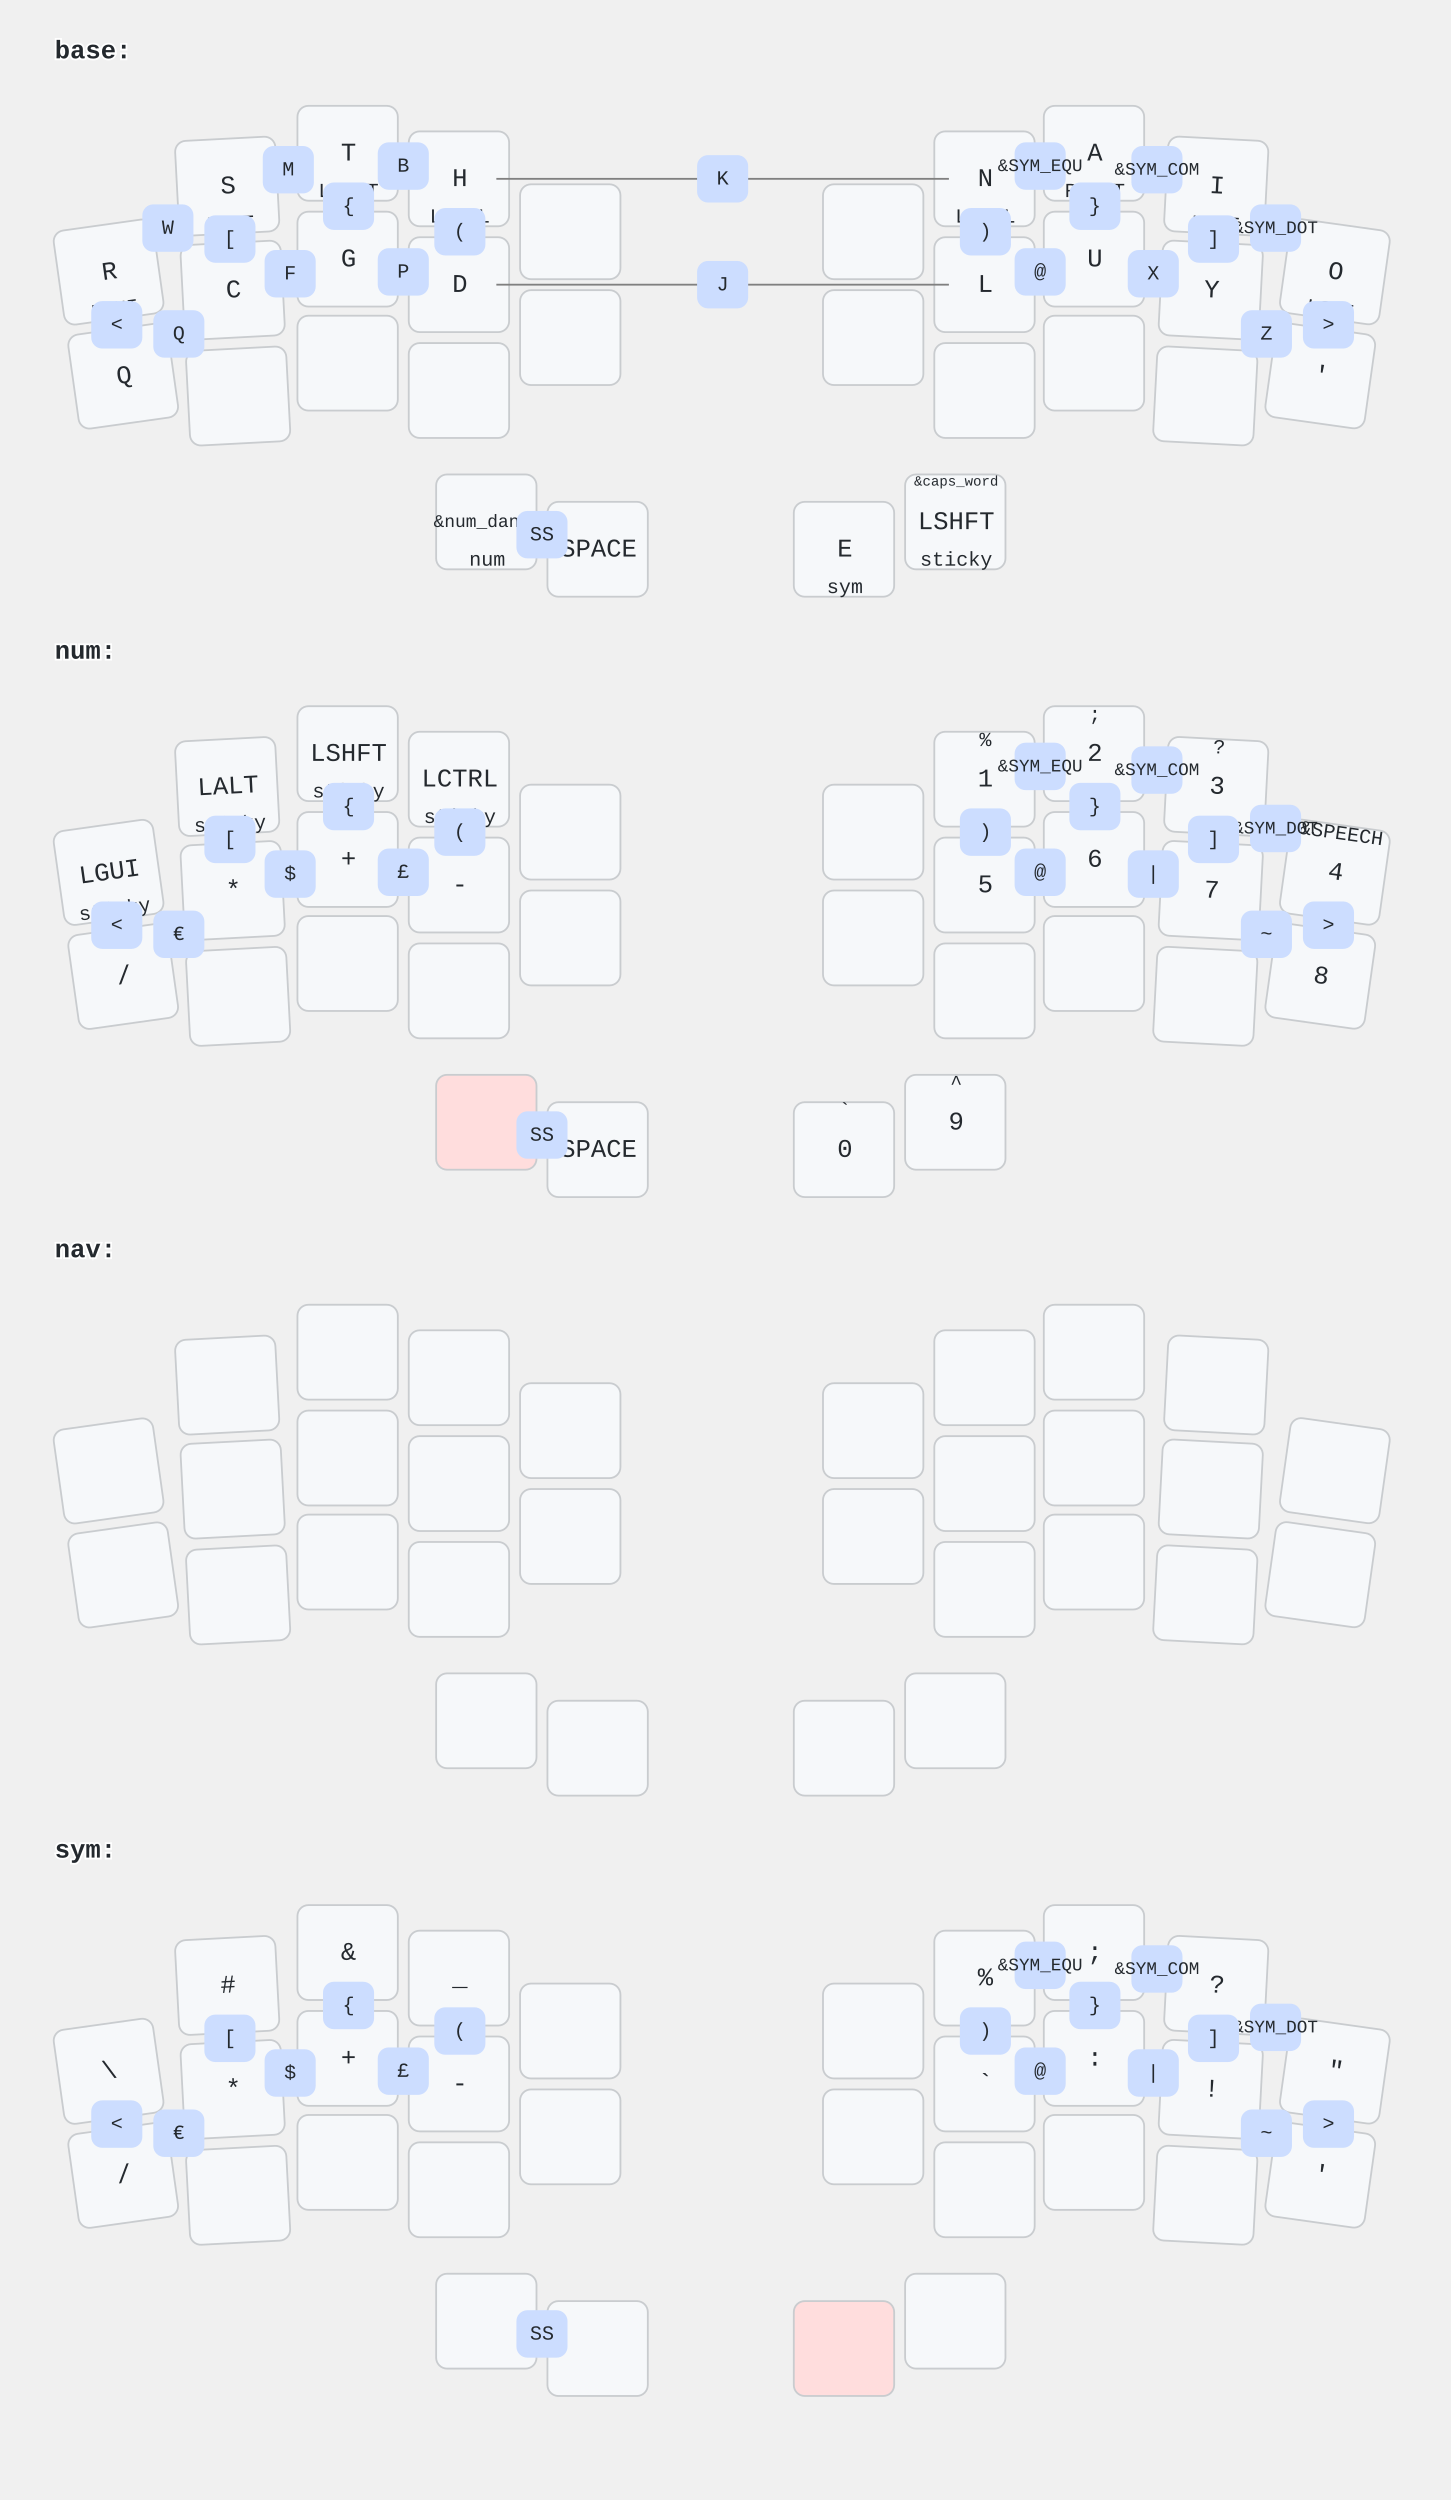
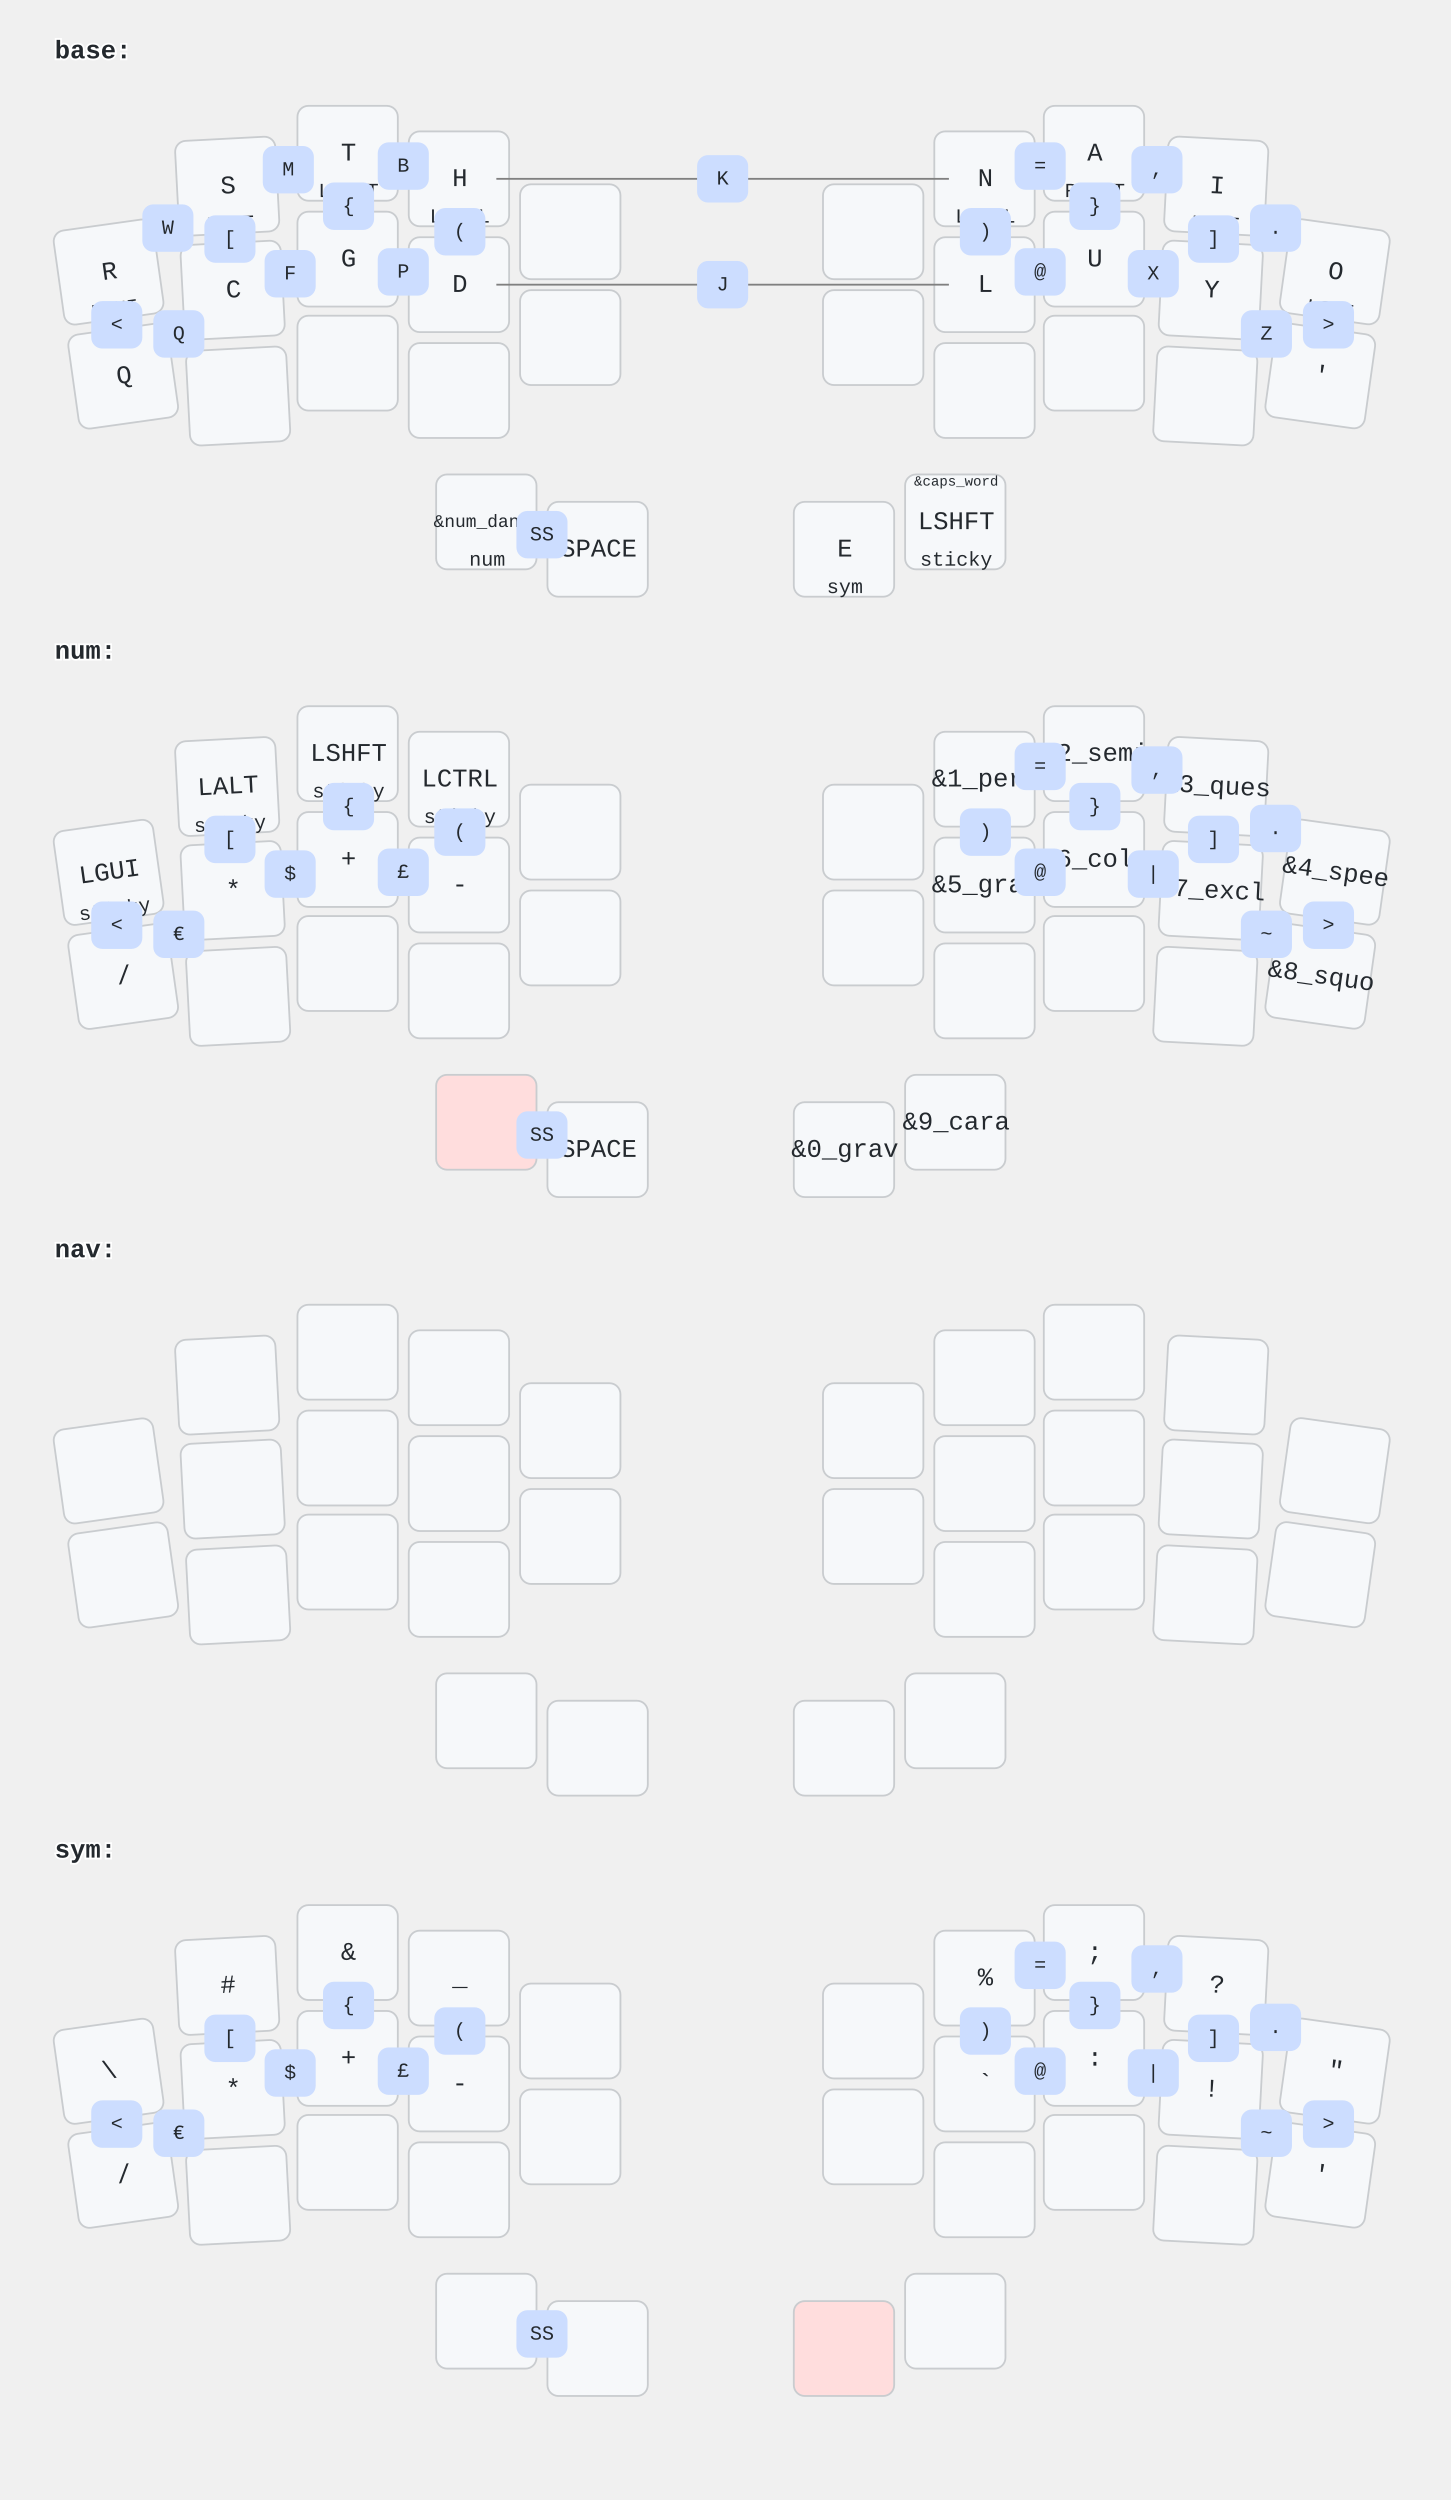
<svg xmlns="http://www.w3.org/2000/svg" width="795" height="1370" viewBox="0 0 795 1370" class="keymap">
  <style>/* inherit t  o force styles through use tags */
svg path {
    fill: inherit;
}

/* font and background color specifications */
svg.keymap {
    font-family: SFMono-Regular,Consolas,Liberation Mono,Menlo,monospace;
    font-size: 14px;
    font-kerning: normal;
    text-rendering: optimizeLegibility;
    fill: #24292e;
}

/* default key styling */
rect.key {
    fill: #f6f8fa;
    stroke: #c9cccf;
    stroke-width: 1;
}

/* default key side styling, only used is draw_key_sides is set */
rect.side {
    filter: brightness(90%);
}

/* color accent for combo boxes */
rect.combo, rect.combo-separate {
    fill: #cdf;
}

/* color accent for held keys */
rect.held, rect.combo.held {
    fill: #fdd;
}

/* color accent for ghost (optional) keys */
rect.ghost, rect.combo.ghost {
    stroke-dasharray: 4, 4;
    stroke-width: 2;
}

text {
    text-anchor: middle;
    dominant-baseline: middle;
}

/* styling for layer labels */
text.label {
    font-weight: bold;
    text-anchor: start;
    stroke: white;
    stroke-width: 2;
    paint-order: stroke;
}

/* styling for combo tap, and key hold/shifted label text */
text.combo, text.hold, text.shifted {
    font-size: 11px;
}

text.hold {
    text-anchor: middle;
    dominant-baseline: auto;
}

text.shifted {
    text-anchor: middle;
    dominant-baseline: hanging;
}

/* styling for hold/shifted label text in combo box */
text.combo.hold, text.combo.shifted {
    font-size: 8px;
}

/* lighter symbol for transparent keys */
text.trans {
    fill: #7b7e81;
}

/* styling for combo dendrons */
path.combo {
    stroke-width: 1;
    stroke: gray;
    fill: none;
}

/* Start Tabler Icons Cleanup */
/* cannot use height/width with glyphs */
.icon-tabler &gt; path {
    fill: inherit;
    stroke: inherit;
    stroke-width: 2;
}
/* hide tabler's default box */
.icon-tabler &gt; path[stroke="none"][fill="none"] {
    visibility: hidden;
}
/* End Tabler Icons Cleanup */
</style>
  <g transform="translate(30, 0)" class="layer-base">
    <text x="0" y="28" class="label">base:</text>
    <g transform="translate(0, 56)">
      <g transform="translate(30, 93) rotate(-8.0)" class="key keypos-0">
        <rect rx="6" ry="6" x="-28" y="-26" width="55" height="52" class="key" />
        <text x="0" y="0" class="key tap">R</text>
        <text x="0" y="24" class="key hold">LGUI</text>
      </g>
      <g transform="translate(95, 46) rotate(-3.0)" class="key keypos-1">
        <rect rx="6" ry="6" x="-28" y="-26" width="55" height="52" class="key" />
        <text x="0" y="0" class="key tap">S</text>
        <text x="0" y="24" class="key hold">LALT</text>
      </g>
      <g transform="translate(161, 28)" class="key keypos-2">
        <rect rx="6" ry="6" x="-28" y="-26" width="55" height="52" class="key" />
        <text x="0" y="0" class="key tap">T</text>
        <text x="0" y="24" class="key hold">LSHFT</text>
      </g>
      <g transform="translate(222, 42)" class="key keypos-3">
        <rect rx="6" ry="6" x="-28" y="-26" width="55" height="52" class="key" />
        <text x="0" y="0" class="key tap">H</text>
        <text x="0" y="24" class="key hold">LCTRL</text>
      </g>
      <g transform="translate(283, 71)" class="key trans keypos-4">
        <rect rx="6" ry="6" x="-28" y="-26" width="55" height="52" class="key trans" />
      </g>
      <g transform="translate(449, 71)" class="key trans keypos-5">
        <rect rx="6" ry="6" x="-28" y="-26" width="55" height="52" class="key trans" />
      </g>
      <g transform="translate(510, 42)" class="key keypos-6">
        <rect rx="6" ry="6" x="-28" y="-26" width="55" height="52" class="key" />
        <text x="0" y="0" class="key tap">N</text>
        <text x="0" y="24" class="key hold">LCTRL</text>
      </g>
      <g transform="translate(570, 28)" class="key keypos-7">
        <rect rx="6" ry="6" x="-28" y="-26" width="55" height="52" class="key" />
        <text x="0" y="0" class="key tap">A</text>
        <text x="0" y="24" class="key hold">RSHFT</text>
      </g>
      <g transform="translate(637, 46) rotate(3.0)" class="key keypos-8">
        <rect rx="6" ry="6" x="-28" y="-26" width="55" height="52" class="key" />
        <text x="0" y="0" class="key tap">I</text>
        <text x="0" y="24" class="key hold">LALT</text>
      </g>
      <g transform="translate(702, 93) rotate(8.0)" class="key keypos-9">
        <rect rx="6" ry="6" x="-28" y="-26" width="55" height="52" class="key" />
        <text x="0" y="0" class="key tap">O</text>
        <text x="0" y="24" class="key hold">LGUI</text>
      </g>
      <g transform="translate(38, 150) rotate(-8.0)" class="key keypos-10">
        <rect rx="6" ry="6" x="-28" y="-26" width="55" height="52" class="key" />
        <text x="0" y="0" class="key tap">Q</text>
      </g>
      <g transform="translate(98, 103) rotate(-3.0)" class="key keypos-11">
        <rect rx="6" ry="6" x="-28" y="-26" width="55" height="52" class="key" />
        <text x="0" y="0" class="key tap">C</text>
      </g>
      <g transform="translate(161, 86)" class="key keypos-12">
        <rect rx="6" ry="6" x="-28" y="-26" width="55" height="52" class="key" />
        <text x="0" y="0" class="key tap">G</text>
      </g>
      <g transform="translate(222, 100)" class="key keypos-13">
        <rect rx="6" ry="6" x="-28" y="-26" width="55" height="52" class="key" />
        <text x="0" y="0" class="key tap">D</text>
      </g>
      <g transform="translate(283, 129)" class="key trans keypos-14">
        <rect rx="6" ry="6" x="-28" y="-26" width="55" height="52" class="key trans" />
      </g>
      <g transform="translate(449, 129)" class="key trans keypos-15">
        <rect rx="6" ry="6" x="-28" y="-26" width="55" height="52" class="key trans" />
      </g>
      <g transform="translate(510, 100)" class="key keypos-16">
        <rect rx="6" ry="6" x="-28" y="-26" width="55" height="52" class="key" />
        <text x="0" y="0" class="key tap">L</text>
      </g>
      <g transform="translate(570, 86)" class="key keypos-17">
        <rect rx="6" ry="6" x="-28" y="-26" width="55" height="52" class="key" />
        <text x="0" y="0" class="key tap">U</text>
      </g>
      <g transform="translate(634, 103) rotate(3.0)" class="key keypos-18">
        <rect rx="6" ry="6" x="-28" y="-26" width="55" height="52" class="key" />
        <text x="0" y="0" class="key tap">Y</text>
      </g>
      <g transform="translate(694, 150) rotate(8.0)" class="key keypos-19">
        <rect rx="6" ry="6" x="-28" y="-26" width="55" height="52" class="key" />
        <text x="0" y="0" class="key tap">'</text>
      </g>
      <g transform="translate(101, 161) rotate(-3.0)" class="key trans keypos-20">
        <rect rx="6" ry="6" x="-28" y="-26" width="55" height="52" class="key trans" />
      </g>
      <g transform="translate(161, 143)" class="key trans keypos-21">
        <rect rx="6" ry="6" x="-28" y="-26" width="55" height="52" class="key trans" />
      </g>
      <g transform="translate(222, 158)" class="key trans keypos-22">
        <rect rx="6" ry="6" x="-28" y="-26" width="55" height="52" class="key trans" />
      </g>
      <g transform="translate(510, 158)" class="key trans keypos-23">
        <rect rx="6" ry="6" x="-28" y="-26" width="55" height="52" class="key trans" />
      </g>
      <g transform="translate(570, 143)" class="key trans keypos-24">
        <rect rx="6" ry="6" x="-28" y="-26" width="55" height="52" class="key trans" />
      </g>
      <g transform="translate(631, 161) rotate(3.0)" class="key trans keypos-25">
        <rect rx="6" ry="6" x="-28" y="-26" width="55" height="52" class="key trans" />
      </g>
      <g transform="translate(237, 230)" class="key keypos-26">
        <rect rx="6" ry="6" x="-28" y="-26" width="55" height="52" class="key" />
        <text x="0" y="0" class="key tap">
          <tspan style="font-size: 70%">&amp;num_dance</tspan>
        </text>
        <text x="0" y="24" class="key hold">num</text>
      </g>
      <g transform="translate(298, 245)" class="key keypos-27">
        <rect rx="6" ry="6" x="-28" y="-26" width="55" height="52" class="key" />
        <text x="0" y="0" class="key tap">SPACE</text>
      </g>
      <g transform="translate(433, 245)" class="key keypos-28">
        <rect rx="6" ry="6" x="-28" y="-26" width="55" height="52" class="key" />
        <text x="0" y="0" class="key tap">E</text>
        <text x="0" y="24" class="key hold">sym</text>
      </g>
      <g transform="translate(494, 230)" class="key keypos-29">
        <rect rx="6" ry="6" x="-28" y="-26" width="55" height="52" class="key" />
        <text x="0" y="0" class="key tap">LSHFT</text>
        <text x="0" y="24" class="key hold">sticky</text>
        <text x="0" y="-24" class="key shifted">
          <tspan style="font-size: 70%">&amp;caps_word</tspan>
        </text>
      </g>
      <g class="combo combopos-0">
        <rect rx="6" ry="6" x="48" y="56" width="28" height="26" class="combo" />
        <text x="62" y="69" class="combo tap">W</text>
      </g>
      <g class="combo combopos-1">
        <rect rx="6" ry="6" x="114" y="24" width="28" height="26" class="combo" />
        <text x="128" y="37" class="combo tap">M</text>
      </g>
      <g class="combo combopos-2">
        <rect rx="6" ry="6" x="177" y="22" width="28" height="26" class="combo" />
        <text x="191" y="35" class="combo tap">B</text>
      </g>
      <g class="combo combopos-3">
        <path d="M366,42 l-124,0" class="combo" />
        <path d="M366,42 l124,0" class="combo" />
        <rect rx="6" ry="6" x="352" y="29" width="28" height="26" class="combo" />
        <text x="366" y="42" class="combo tap">K</text>
      </g>
      <g class="combo combopos-4">
        <rect rx="6" ry="6" x="526" y="22" width="28" height="26" class="combo" />
-         <text x="540" y="35" class="combo tap">
-           <tspan style="font-size: 88%">&amp;SYM_EQU</tspan>
-         </text>
+         <text x="540" y="35" class="combo tap">=</text>
      </g>
      <g class="combo combopos-5">
        <rect rx="6" ry="6" x="590" y="24" width="28" height="26" class="combo" />
-         <text x="604" y="37" class="combo tap">
-           <tspan style="font-size: 88%">&amp;SYM_COM</tspan>
-         </text>
+         <text x="604" y="37" class="combo tap">,</text>
      </g>
      <g class="combo combopos-6">
        <rect rx="6" ry="6" x="655" y="56" width="28" height="26" class="combo" />
-         <text x="669" y="69" class="combo tap">
-           <tspan style="font-size: 88%">&amp;SYM_DOT</tspan>
-         </text>
+         <text x="669" y="69" class="combo tap">.</text>
      </g>
      <g class="combo combopos-7">
        <rect rx="6" ry="6" x="54" y="114" width="28" height="26" class="combo" />
        <text x="68" y="127" class="combo tap">Q</text>
      </g>
      <g class="combo combopos-8">
        <rect rx="6" ry="6" x="115" y="81" width="28" height="26" class="combo" />
        <text x="129" y="94" class="combo tap">F</text>
      </g>
      <g class="combo combopos-9">
        <rect rx="6" ry="6" x="177" y="80" width="28" height="26" class="combo" />
        <text x="191" y="93" class="combo tap">P</text>
      </g>
      <g class="combo combopos-10">
        <path d="M366,100 l-124,0" class="combo" />
        <path d="M366,100 l124,0" class="combo" />
        <rect rx="6" ry="6" x="352" y="87" width="28" height="26" class="combo" />
        <text x="366" y="100" class="combo tap">J</text>
      </g>
      <g class="combo combopos-11">
        <rect rx="6" ry="6" x="526" y="80" width="28" height="26" class="combo" />
        <text x="540" y="93" class="combo tap">@</text>
      </g>
      <g class="combo combopos-12">
        <rect rx="6" ry="6" x="588" y="81" width="28" height="26" class="combo" />
        <text x="602" y="94" class="combo tap">X</text>
      </g>
      <g class="combo combopos-13">
        <rect rx="6" ry="6" x="650" y="114" width="28" height="26" class="combo" />
        <text x="664" y="127" class="combo tap">Z</text>
      </g>
      <g class="combo combopos-14">
        <rect rx="6" ry="6" x="253" y="224" width="28" height="26" class="combo" />
        <text x="267" y="237" class="combo tap">SS</text>
      </g>
      <g class="combo combopos-15">
        <rect rx="6" ry="6" x="20" y="109" width="28" height="26" class="combo" />
        <text x="34" y="122" class="combo tap">&lt;</text>
      </g>
      <g class="combo combopos-16">
        <rect rx="6" ry="6" x="82" y="62" width="28" height="26" class="combo" />
        <text x="96" y="75" class="combo tap">[</text>
      </g>
      <g class="combo combopos-17">
        <rect rx="6" ry="6" x="147" y="44" width="28" height="26" class="combo" />
        <text x="161" y="57" class="combo tap">{</text>
      </g>
      <g class="combo combopos-18">
        <rect rx="6" ry="6" x="208" y="58" width="28" height="26" class="combo" />
        <text x="222" y="71" class="combo tap">(</text>
      </g>
      <g class="combo combopos-19">
        <rect rx="6" ry="6" x="496" y="58" width="28" height="26" class="combo" />
        <text x="510" y="71" class="combo tap">)</text>
      </g>
      <g class="combo combopos-20">
        <rect rx="6" ry="6" x="556" y="44" width="28" height="26" class="combo" />
        <text x="570" y="57" class="combo tap">}</text>
      </g>
      <g class="combo combopos-21">
        <rect rx="6" ry="6" x="621" y="62" width="28" height="26" class="combo" />
        <text x="635" y="75" class="combo tap">]</text>
      </g>
      <g class="combo combopos-22">
        <rect rx="6" ry="6" x="684" y="109" width="28" height="26" class="combo" />
        <text x="698" y="122" class="combo tap">&gt;</text>
      </g>
    </g>
  </g>
  <g transform="translate(30, 329)" class="layer-num">
    <text x="0" y="28" class="label">num:</text>
    <g transform="translate(0, 56)">
      <g transform="translate(30, 93) rotate(-8.0)" class="key keypos-0">
        <rect rx="6" ry="6" x="-28" y="-26" width="55" height="52" class="key" />
        <text x="0" y="0" class="key tap">LGUI</text>
        <text x="0" y="24" class="key hold">sticky</text>
      </g>
      <g transform="translate(95, 46) rotate(-3.0)" class="key keypos-1">
        <rect rx="6" ry="6" x="-28" y="-26" width="55" height="52" class="key" />
        <text x="0" y="0" class="key tap">LALT</text>
        <text x="0" y="24" class="key hold">sticky</text>
      </g>
      <g transform="translate(161, 28)" class="key keypos-2">
        <rect rx="6" ry="6" x="-28" y="-26" width="55" height="52" class="key" />
        <text x="0" y="0" class="key tap">LSHFT</text>
        <text x="0" y="24" class="key hold">sticky</text>
      </g>
      <g transform="translate(222, 42)" class="key keypos-3">
        <rect rx="6" ry="6" x="-28" y="-26" width="55" height="52" class="key" />
        <text x="0" y="0" class="key tap">LCTRL</text>
        <text x="0" y="24" class="key hold">sticky</text>
      </g>
      <g transform="translate(283, 71)" class="key trans keypos-4">
        <rect rx="6" ry="6" x="-28" y="-26" width="55" height="52" class="key trans" />
      </g>
      <g transform="translate(449, 71)" class="key trans keypos-5">
        <rect rx="6" ry="6" x="-28" y="-26" width="55" height="52" class="key trans" />
      </g>
      <g transform="translate(510, 42)" class="key keypos-6">
        <rect rx="6" ry="6" x="-28" y="-26" width="55" height="52" class="key" />
-         <text x="0" y="0" class="key tap">1</text>
-         <text x="0" y="-24" class="key shifted">%</text>
+         <text x="0" y="0" class="key tap">&amp;1_perc</text>
      </g>
      <g transform="translate(570, 28)" class="key keypos-7">
        <rect rx="6" ry="6" x="-28" y="-26" width="55" height="52" class="key" />
-         <text x="0" y="0" class="key tap">2</text>
-         <text x="0" y="-24" class="key shifted">;</text>
+         <text x="0" y="0" class="key tap">&amp;2_semi</text>
      </g>
      <g transform="translate(637, 46) rotate(3.0)" class="key keypos-8">
        <rect rx="6" ry="6" x="-28" y="-26" width="55" height="52" class="key" />
-         <text x="0" y="0" class="key tap">3</text>
-         <text x="0" y="-24" class="key shifted">?</text>
+         <text x="0" y="0" class="key tap">&amp;3_ques</text>
      </g>
      <g transform="translate(702, 93) rotate(8.0)" class="key keypos-9">
        <rect rx="6" ry="6" x="-28" y="-26" width="55" height="52" class="key" />
-         <text x="0" y="0" class="key tap">4</text>
-         <text x="0" y="-24" class="key shifted">&amp;SPEECH</text>
+         <text x="0" y="0" class="key tap">&amp;4_spee</text>
      </g>
      <g transform="translate(38, 150) rotate(-8.0)" class="key keypos-10">
        <rect rx="6" ry="6" x="-28" y="-26" width="55" height="52" class="key" />
        <text x="0" y="0" class="key tap">/</text>
        <text x="0" y="-24" class="key shifted">\</text>
      </g>
      <g transform="translate(98, 103) rotate(-3.0)" class="key keypos-11">
        <rect rx="6" ry="6" x="-28" y="-26" width="55" height="52" class="key" />
        <text x="0" y="0" class="key tap">*</text>
        <text x="0" y="-24" class="key shifted">#</text>
      </g>
      <g transform="translate(161, 86)" class="key keypos-12">
        <rect rx="6" ry="6" x="-28" y="-26" width="55" height="52" class="key" />
        <text x="0" y="0" class="key tap">+</text>
        <text x="0" y="-24" class="key shifted">&amp;</text>
      </g>
      <g transform="translate(222, 100)" class="key keypos-13">
        <rect rx="6" ry="6" x="-28" y="-26" width="55" height="52" class="key" />
        <text x="0" y="0" class="key tap">-</text>
        <text x="0" y="-24" class="key shifted">_</text>
      </g>
      <g transform="translate(283, 129)" class="key trans keypos-14">
        <rect rx="6" ry="6" x="-28" y="-26" width="55" height="52" class="key trans" />
      </g>
      <g transform="translate(449, 129)" class="key trans keypos-15">
        <rect rx="6" ry="6" x="-28" y="-26" width="55" height="52" class="key trans" />
      </g>
      <g transform="translate(510, 100)" class="key keypos-16">
        <rect rx="6" ry="6" x="-28" y="-26" width="55" height="52" class="key" />
-         <text x="0" y="0" class="key tap">5</text>
-         <text x="0" y="-24" class="key shifted">`</text>
+         <text x="0" y="0" class="key tap">&amp;5_grav</text>
      </g>
      <g transform="translate(570, 86)" class="key keypos-17">
        <rect rx="6" ry="6" x="-28" y="-26" width="55" height="52" class="key" />
-         <text x="0" y="0" class="key tap">6</text>
-         <text x="0" y="-24" class="key shifted">:</text>
+         <text x="0" y="0" class="key tap">&amp;6_colo</text>
      </g>
      <g transform="translate(634, 103) rotate(3.0)" class="key keypos-18">
        <rect rx="6" ry="6" x="-28" y="-26" width="55" height="52" class="key" />
-         <text x="0" y="0" class="key tap">7</text>
-         <text x="0" y="-24" class="key shifted">!</text>
+         <text x="0" y="0" class="key tap">&amp;7_excl</text>
      </g>
      <g transform="translate(694, 150) rotate(8.0)" class="key keypos-19">
        <rect rx="6" ry="6" x="-28" y="-26" width="55" height="52" class="key" />
-         <text x="0" y="0" class="key tap">8</text>
-         <text x="0" y="-24" class="key shifted">'</text>
+         <text x="0" y="0" class="key tap">&amp;8_squo</text>
      </g>
      <g transform="translate(101, 161) rotate(-3.0)" class="key trans keypos-20">
        <rect rx="6" ry="6" x="-28" y="-26" width="55" height="52" class="key trans" />
      </g>
      <g transform="translate(161, 143)" class="key trans keypos-21">
        <rect rx="6" ry="6" x="-28" y="-26" width="55" height="52" class="key trans" />
      </g>
      <g transform="translate(222, 158)" class="key trans keypos-22">
        <rect rx="6" ry="6" x="-28" y="-26" width="55" height="52" class="key trans" />
      </g>
      <g transform="translate(510, 158)" class="key trans keypos-23">
        <rect rx="6" ry="6" x="-28" y="-26" width="55" height="52" class="key trans" />
      </g>
      <g transform="translate(570, 143)" class="key trans keypos-24">
        <rect rx="6" ry="6" x="-28" y="-26" width="55" height="52" class="key trans" />
      </g>
      <g transform="translate(631, 161) rotate(3.0)" class="key trans keypos-25">
        <rect rx="6" ry="6" x="-28" y="-26" width="55" height="52" class="key trans" />
      </g>
      <g transform="translate(237, 230)" class="key held keypos-26">
        <rect rx="6" ry="6" x="-28" y="-26" width="55" height="52" class="key held" />
      </g>
      <g transform="translate(298, 245)" class="key keypos-27">
        <rect rx="6" ry="6" x="-28" y="-26" width="55" height="52" class="key" />
        <text x="0" y="0" class="key tap">SPACE</text>
      </g>
      <g transform="translate(433, 245)" class="key keypos-28">
        <rect rx="6" ry="6" x="-28" y="-26" width="55" height="52" class="key" />
-         <text x="0" y="0" class="key tap">0</text>
-         <text x="0" y="-24" class="key shifted">`</text>
+         <text x="0" y="0" class="key tap">&amp;0_grav</text>
      </g>
      <g transform="translate(494, 230)" class="key keypos-29">
        <rect rx="6" ry="6" x="-28" y="-26" width="55" height="52" class="key" />
-         <text x="0" y="0" class="key tap">9</text>
-         <text x="0" y="-24" class="key shifted">^</text>
+         <text x="0" y="0" class="key tap">&amp;9_cara</text>
      </g>
      <g class="combo combopos-0">
        <rect rx="6" ry="6" x="526" y="22" width="28" height="26" class="combo" />
-         <text x="540" y="35" class="combo tap">
-           <tspan style="font-size: 88%">&amp;SYM_EQU</tspan>
-         </text>
+         <text x="540" y="35" class="combo tap">=</text>
      </g>
      <g class="combo combopos-1">
        <rect rx="6" ry="6" x="590" y="24" width="28" height="26" class="combo" />
-         <text x="604" y="37" class="combo tap">
-           <tspan style="font-size: 88%">&amp;SYM_COM</tspan>
-         </text>
+         <text x="604" y="37" class="combo tap">,</text>
      </g>
      <g class="combo combopos-2">
        <rect rx="6" ry="6" x="655" y="56" width="28" height="26" class="combo" />
-         <text x="669" y="69" class="combo tap">
-           <tspan style="font-size: 88%">&amp;SYM_DOT</tspan>
-         </text>
+         <text x="669" y="69" class="combo tap">.</text>
      </g>
      <g class="combo combopos-3">
        <rect rx="6" ry="6" x="526" y="80" width="28" height="26" class="combo" />
        <text x="540" y="93" class="combo tap">@</text>
      </g>
      <g class="combo combopos-4">
        <rect rx="6" ry="6" x="253" y="224" width="28" height="26" class="combo" />
        <text x="267" y="237" class="combo tap">SS</text>
      </g>
      <g class="combo combopos-5">
        <rect rx="6" ry="6" x="20" y="109" width="28" height="26" class="combo" />
        <text x="34" y="122" class="combo tap">&lt;</text>
      </g>
      <g class="combo combopos-6">
        <rect rx="6" ry="6" x="82" y="62" width="28" height="26" class="combo" />
        <text x="96" y="75" class="combo tap">[</text>
      </g>
      <g class="combo combopos-7">
        <rect rx="6" ry="6" x="147" y="44" width="28" height="26" class="combo" />
        <text x="161" y="57" class="combo tap">{</text>
      </g>
      <g class="combo combopos-8">
        <rect rx="6" ry="6" x="208" y="58" width="28" height="26" class="combo" />
        <text x="222" y="71" class="combo tap">(</text>
      </g>
      <g class="combo combopos-9">
        <rect rx="6" ry="6" x="496" y="58" width="28" height="26" class="combo" />
        <text x="510" y="71" class="combo tap">)</text>
      </g>
      <g class="combo combopos-10">
        <rect rx="6" ry="6" x="556" y="44" width="28" height="26" class="combo" />
        <text x="570" y="57" class="combo tap">}</text>
      </g>
      <g class="combo combopos-11">
        <rect rx="6" ry="6" x="621" y="62" width="28" height="26" class="combo" />
        <text x="635" y="75" class="combo tap">]</text>
      </g>
      <g class="combo combopos-12">
        <rect rx="6" ry="6" x="684" y="109" width="28" height="26" class="combo" />
        <text x="698" y="122" class="combo tap">&gt;</text>
      </g>
      <g class="combo combopos-13">
        <rect rx="6" ry="6" x="54" y="114" width="28" height="26" class="combo" />
        <text x="68" y="127" class="combo tap">€</text>
      </g>
      <g class="combo combopos-14">
        <rect rx="6" ry="6" x="115" y="81" width="28" height="26" class="combo" />
        <text x="129" y="94" class="combo tap">$</text>
      </g>
      <g class="combo combopos-15">
        <rect rx="6" ry="6" x="177" y="80" width="28" height="26" class="combo" />
        <text x="191" y="93" class="combo tap">£</text>
      </g>
      <g class="combo combopos-16">
        <rect rx="6" ry="6" x="588" y="81" width="28" height="26" class="combo" />
        <text x="602" y="94" class="combo tap">|</text>
      </g>
      <g class="combo combopos-17">
        <rect rx="6" ry="6" x="650" y="114" width="28" height="26" class="combo" />
        <text x="664" y="127" class="combo tap">~</text>
      </g>
    </g>
  </g>
  <g transform="translate(30, 657)" class="layer-nav">
    <text x="0" y="28" class="label">nav:</text>
    <g transform="translate(0, 56)">
      <g transform="translate(30, 93) rotate(-8.0)" class="key trans keypos-0">
        <rect rx="6" ry="6" x="-28" y="-26" width="55" height="52" class="key trans" />
      </g>
      <g transform="translate(95, 46) rotate(-3.0)" class="key trans keypos-1">
        <rect rx="6" ry="6" x="-28" y="-26" width="55" height="52" class="key trans" />
      </g>
      <g transform="translate(161, 28)" class="key trans keypos-2">
        <rect rx="6" ry="6" x="-28" y="-26" width="55" height="52" class="key trans" />
      </g>
      <g transform="translate(222, 42)" class="key trans keypos-3">
        <rect rx="6" ry="6" x="-28" y="-26" width="55" height="52" class="key trans" />
      </g>
      <g transform="translate(283, 71)" class="key trans keypos-4">
        <rect rx="6" ry="6" x="-28" y="-26" width="55" height="52" class="key trans" />
      </g>
      <g transform="translate(449, 71)" class="key trans keypos-5">
        <rect rx="6" ry="6" x="-28" y="-26" width="55" height="52" class="key trans" />
      </g>
      <g transform="translate(510, 42)" class="key trans keypos-6">
        <rect rx="6" ry="6" x="-28" y="-26" width="55" height="52" class="key trans" />
      </g>
      <g transform="translate(570, 28)" class="key trans keypos-7">
        <rect rx="6" ry="6" x="-28" y="-26" width="55" height="52" class="key trans" />
      </g>
      <g transform="translate(637, 46) rotate(3.0)" class="key trans keypos-8">
        <rect rx="6" ry="6" x="-28" y="-26" width="55" height="52" class="key trans" />
      </g>
      <g transform="translate(702, 93) rotate(8.0)" class="key trans keypos-9">
        <rect rx="6" ry="6" x="-28" y="-26" width="55" height="52" class="key trans" />
      </g>
      <g transform="translate(38, 150) rotate(-8.0)" class="key trans keypos-10">
        <rect rx="6" ry="6" x="-28" y="-26" width="55" height="52" class="key trans" />
      </g>
      <g transform="translate(98, 103) rotate(-3.0)" class="key trans keypos-11">
        <rect rx="6" ry="6" x="-28" y="-26" width="55" height="52" class="key trans" />
      </g>
      <g transform="translate(161, 86)" class="key trans keypos-12">
        <rect rx="6" ry="6" x="-28" y="-26" width="55" height="52" class="key trans" />
      </g>
      <g transform="translate(222, 100)" class="key trans keypos-13">
        <rect rx="6" ry="6" x="-28" y="-26" width="55" height="52" class="key trans" />
      </g>
      <g transform="translate(283, 129)" class="key trans keypos-14">
        <rect rx="6" ry="6" x="-28" y="-26" width="55" height="52" class="key trans" />
      </g>
      <g transform="translate(449, 129)" class="key trans keypos-15">
        <rect rx="6" ry="6" x="-28" y="-26" width="55" height="52" class="key trans" />
      </g>
      <g transform="translate(510, 100)" class="key trans keypos-16">
        <rect rx="6" ry="6" x="-28" y="-26" width="55" height="52" class="key trans" />
      </g>
      <g transform="translate(570, 86)" class="key trans keypos-17">
        <rect rx="6" ry="6" x="-28" y="-26" width="55" height="52" class="key trans" />
      </g>
      <g transform="translate(634, 103) rotate(3.0)" class="key trans keypos-18">
        <rect rx="6" ry="6" x="-28" y="-26" width="55" height="52" class="key trans" />
      </g>
      <g transform="translate(694, 150) rotate(8.0)" class="key trans keypos-19">
        <rect rx="6" ry="6" x="-28" y="-26" width="55" height="52" class="key trans" />
      </g>
      <g transform="translate(101, 161) rotate(-3.0)" class="key trans keypos-20">
        <rect rx="6" ry="6" x="-28" y="-26" width="55" height="52" class="key trans" />
      </g>
      <g transform="translate(161, 143)" class="key trans keypos-21">
        <rect rx="6" ry="6" x="-28" y="-26" width="55" height="52" class="key trans" />
      </g>
      <g transform="translate(222, 158)" class="key trans keypos-22">
        <rect rx="6" ry="6" x="-28" y="-26" width="55" height="52" class="key trans" />
      </g>
      <g transform="translate(510, 158)" class="key trans keypos-23">
        <rect rx="6" ry="6" x="-28" y="-26" width="55" height="52" class="key trans" />
      </g>
      <g transform="translate(570, 143)" class="key trans keypos-24">
        <rect rx="6" ry="6" x="-28" y="-26" width="55" height="52" class="key trans" />
      </g>
      <g transform="translate(631, 161) rotate(3.0)" class="key trans keypos-25">
        <rect rx="6" ry="6" x="-28" y="-26" width="55" height="52" class="key trans" />
      </g>
      <g transform="translate(237, 230)" class="key trans keypos-26">
        <rect rx="6" ry="6" x="-28" y="-26" width="55" height="52" class="key trans" />
      </g>
      <g transform="translate(298, 245)" class="key trans keypos-27">
        <rect rx="6" ry="6" x="-28" y="-26" width="55" height="52" class="key trans" />
      </g>
      <g transform="translate(433, 245)" class="key trans keypos-28">
        <rect rx="6" ry="6" x="-28" y="-26" width="55" height="52" class="key trans" />
      </g>
      <g transform="translate(494, 230)" class="key trans keypos-29">
        <rect rx="6" ry="6" x="-28" y="-26" width="55" height="52" class="key trans" />
      </g>
    </g>
  </g>
  <g transform="translate(30, 986)" class="layer-sym">
    <text x="0" y="28" class="label">sym:</text>
    <g transform="translate(0, 56)">
      <g transform="translate(30, 93) rotate(-8.0)" class="key keypos-0">
        <rect rx="6" ry="6" x="-28" y="-26" width="55" height="52" class="key" />
        <text x="0" y="0" class="key tap">\</text>
      </g>
      <g transform="translate(95, 46) rotate(-3.0)" class="key keypos-1">
        <rect rx="6" ry="6" x="-28" y="-26" width="55" height="52" class="key" />
        <text x="0" y="0" class="key tap">#</text>
      </g>
      <g transform="translate(161, 28)" class="key keypos-2">
        <rect rx="6" ry="6" x="-28" y="-26" width="55" height="52" class="key" />
        <text x="0" y="0" class="key tap">&amp;</text>
      </g>
      <g transform="translate(222, 42)" class="key keypos-3">
        <rect rx="6" ry="6" x="-28" y="-26" width="55" height="52" class="key" />
        <text x="0" y="0" class="key tap">_</text>
      </g>
      <g transform="translate(283, 71)" class="key trans keypos-4">
        <rect rx="6" ry="6" x="-28" y="-26" width="55" height="52" class="key trans" />
      </g>
      <g transform="translate(449, 71)" class="key trans keypos-5">
        <rect rx="6" ry="6" x="-28" y="-26" width="55" height="52" class="key trans" />
      </g>
      <g transform="translate(510, 42)" class="key keypos-6">
        <rect rx="6" ry="6" x="-28" y="-26" width="55" height="52" class="key" />
        <text x="0" y="0" class="key tap">%</text>
      </g>
      <g transform="translate(570, 28)" class="key keypos-7">
        <rect rx="6" ry="6" x="-28" y="-26" width="55" height="52" class="key" />
        <text x="0" y="0" class="key tap">;</text>
      </g>
      <g transform="translate(637, 46) rotate(3.0)" class="key keypos-8">
        <rect rx="6" ry="6" x="-28" y="-26" width="55" height="52" class="key" />
        <text x="0" y="0" class="key tap">?</text>
      </g>
      <g transform="translate(702, 93) rotate(8.0)" class="key keypos-9">
        <rect rx="6" ry="6" x="-28" y="-26" width="55" height="52" class="key" />
        <text x="0" y="0" class="key tap">"</text>
      </g>
      <g transform="translate(38, 150) rotate(-8.0)" class="key keypos-10">
        <rect rx="6" ry="6" x="-28" y="-26" width="55" height="52" class="key" />
        <text x="0" y="0" class="key tap">/</text>
      </g>
      <g transform="translate(98, 103) rotate(-3.0)" class="key keypos-11">
        <rect rx="6" ry="6" x="-28" y="-26" width="55" height="52" class="key" />
        <text x="0" y="0" class="key tap">*</text>
      </g>
      <g transform="translate(161, 86)" class="key keypos-12">
        <rect rx="6" ry="6" x="-28" y="-26" width="55" height="52" class="key" />
        <text x="0" y="0" class="key tap">+</text>
      </g>
      <g transform="translate(222, 100)" class="key keypos-13">
        <rect rx="6" ry="6" x="-28" y="-26" width="55" height="52" class="key" />
        <text x="0" y="0" class="key tap">-</text>
      </g>
      <g transform="translate(283, 129)" class="key trans keypos-14">
        <rect rx="6" ry="6" x="-28" y="-26" width="55" height="52" class="key trans" />
      </g>
      <g transform="translate(449, 129)" class="key trans keypos-15">
        <rect rx="6" ry="6" x="-28" y="-26" width="55" height="52" class="key trans" />
      </g>
      <g transform="translate(510, 100)" class="key keypos-16">
        <rect rx="6" ry="6" x="-28" y="-26" width="55" height="52" class="key" />
        <text x="0" y="0" class="key tap">`</text>
      </g>
      <g transform="translate(570, 86)" class="key keypos-17">
        <rect rx="6" ry="6" x="-28" y="-26" width="55" height="52" class="key" />
        <text x="0" y="0" class="key tap">:</text>
      </g>
      <g transform="translate(634, 103) rotate(3.0)" class="key keypos-18">
        <rect rx="6" ry="6" x="-28" y="-26" width="55" height="52" class="key" />
        <text x="0" y="0" class="key tap">!</text>
      </g>
      <g transform="translate(694, 150) rotate(8.0)" class="key keypos-19">
        <rect rx="6" ry="6" x="-28" y="-26" width="55" height="52" class="key" />
        <text x="0" y="0" class="key tap">'</text>
      </g>
      <g transform="translate(101, 161) rotate(-3.0)" class="key trans keypos-20">
        <rect rx="6" ry="6" x="-28" y="-26" width="55" height="52" class="key trans" />
      </g>
      <g transform="translate(161, 143)" class="key trans keypos-21">
        <rect rx="6" ry="6" x="-28" y="-26" width="55" height="52" class="key trans" />
      </g>
      <g transform="translate(222, 158)" class="key trans keypos-22">
        <rect rx="6" ry="6" x="-28" y="-26" width="55" height="52" class="key trans" />
      </g>
      <g transform="translate(510, 158)" class="key trans keypos-23">
        <rect rx="6" ry="6" x="-28" y="-26" width="55" height="52" class="key trans" />
      </g>
      <g transform="translate(570, 143)" class="key trans keypos-24">
        <rect rx="6" ry="6" x="-28" y="-26" width="55" height="52" class="key trans" />
      </g>
      <g transform="translate(631, 161) rotate(3.0)" class="key trans keypos-25">
        <rect rx="6" ry="6" x="-28" y="-26" width="55" height="52" class="key trans" />
      </g>
      <g transform="translate(237, 230)" class="key trans keypos-26">
        <rect rx="6" ry="6" x="-28" y="-26" width="55" height="52" class="key trans" />
      </g>
      <g transform="translate(298, 245)" class="key trans keypos-27">
        <rect rx="6" ry="6" x="-28" y="-26" width="55" height="52" class="key trans" />
      </g>
      <g transform="translate(433, 245)" class="key held keypos-28">
        <rect rx="6" ry="6" x="-28" y="-26" width="55" height="52" class="key held" />
      </g>
      <g transform="translate(494, 230)" class="key trans keypos-29">
        <rect rx="6" ry="6" x="-28" y="-26" width="55" height="52" class="key trans" />
      </g>
      <g class="combo combopos-0">
        <rect rx="6" ry="6" x="526" y="22" width="28" height="26" class="combo" />
-         <text x="540" y="35" class="combo tap">
-           <tspan style="font-size: 88%">&amp;SYM_EQU</tspan>
-         </text>
+         <text x="540" y="35" class="combo tap">=</text>
      </g>
      <g class="combo combopos-1">
        <rect rx="6" ry="6" x="590" y="24" width="28" height="26" class="combo" />
-         <text x="604" y="37" class="combo tap">
-           <tspan style="font-size: 88%">&amp;SYM_COM</tspan>
-         </text>
+         <text x="604" y="37" class="combo tap">,</text>
      </g>
      <g class="combo combopos-2">
        <rect rx="6" ry="6" x="655" y="56" width="28" height="26" class="combo" />
-         <text x="669" y="69" class="combo tap">
-           <tspan style="font-size: 88%">&amp;SYM_DOT</tspan>
-         </text>
+         <text x="669" y="69" class="combo tap">.</text>
      </g>
      <g class="combo combopos-3">
        <rect rx="6" ry="6" x="526" y="80" width="28" height="26" class="combo" />
        <text x="540" y="93" class="combo tap">@</text>
      </g>
      <g class="combo combopos-4">
        <rect rx="6" ry="6" x="253" y="224" width="28" height="26" class="combo" />
        <text x="267" y="237" class="combo tap">SS</text>
      </g>
      <g class="combo combopos-5">
        <rect rx="6" ry="6" x="20" y="109" width="28" height="26" class="combo" />
        <text x="34" y="122" class="combo tap">&lt;</text>
      </g>
      <g class="combo combopos-6">
        <rect rx="6" ry="6" x="82" y="62" width="28" height="26" class="combo" />
        <text x="96" y="75" class="combo tap">[</text>
      </g>
      <g class="combo combopos-7">
        <rect rx="6" ry="6" x="147" y="44" width="28" height="26" class="combo" />
        <text x="161" y="57" class="combo tap">{</text>
      </g>
      <g class="combo combopos-8">
        <rect rx="6" ry="6" x="208" y="58" width="28" height="26" class="combo" />
        <text x="222" y="71" class="combo tap">(</text>
      </g>
      <g class="combo combopos-9">
        <rect rx="6" ry="6" x="496" y="58" width="28" height="26" class="combo" />
        <text x="510" y="71" class="combo tap">)</text>
      </g>
      <g class="combo combopos-10">
        <rect rx="6" ry="6" x="556" y="44" width="28" height="26" class="combo" />
        <text x="570" y="57" class="combo tap">}</text>
      </g>
      <g class="combo combopos-11">
        <rect rx="6" ry="6" x="621" y="62" width="28" height="26" class="combo" />
        <text x="635" y="75" class="combo tap">]</text>
      </g>
      <g class="combo combopos-12">
        <rect rx="6" ry="6" x="684" y="109" width="28" height="26" class="combo" />
        <text x="698" y="122" class="combo tap">&gt;</text>
      </g>
      <g class="combo combopos-13">
        <rect rx="6" ry="6" x="54" y="114" width="28" height="26" class="combo" />
        <text x="68" y="127" class="combo tap">€</text>
      </g>
      <g class="combo combopos-14">
        <rect rx="6" ry="6" x="115" y="81" width="28" height="26" class="combo" />
        <text x="129" y="94" class="combo tap">$</text>
      </g>
      <g class="combo combopos-15">
        <rect rx="6" ry="6" x="177" y="80" width="28" height="26" class="combo" />
        <text x="191" y="93" class="combo tap">£</text>
      </g>
      <g class="combo combopos-16">
        <rect rx="6" ry="6" x="588" y="81" width="28" height="26" class="combo" />
        <text x="602" y="94" class="combo tap">|</text>
      </g>
      <g class="combo combopos-17">
        <rect rx="6" ry="6" x="650" y="114" width="28" height="26" class="combo" />
        <text x="664" y="127" class="combo tap">~</text>
      </g>
    </g>
  </g>
</svg>
